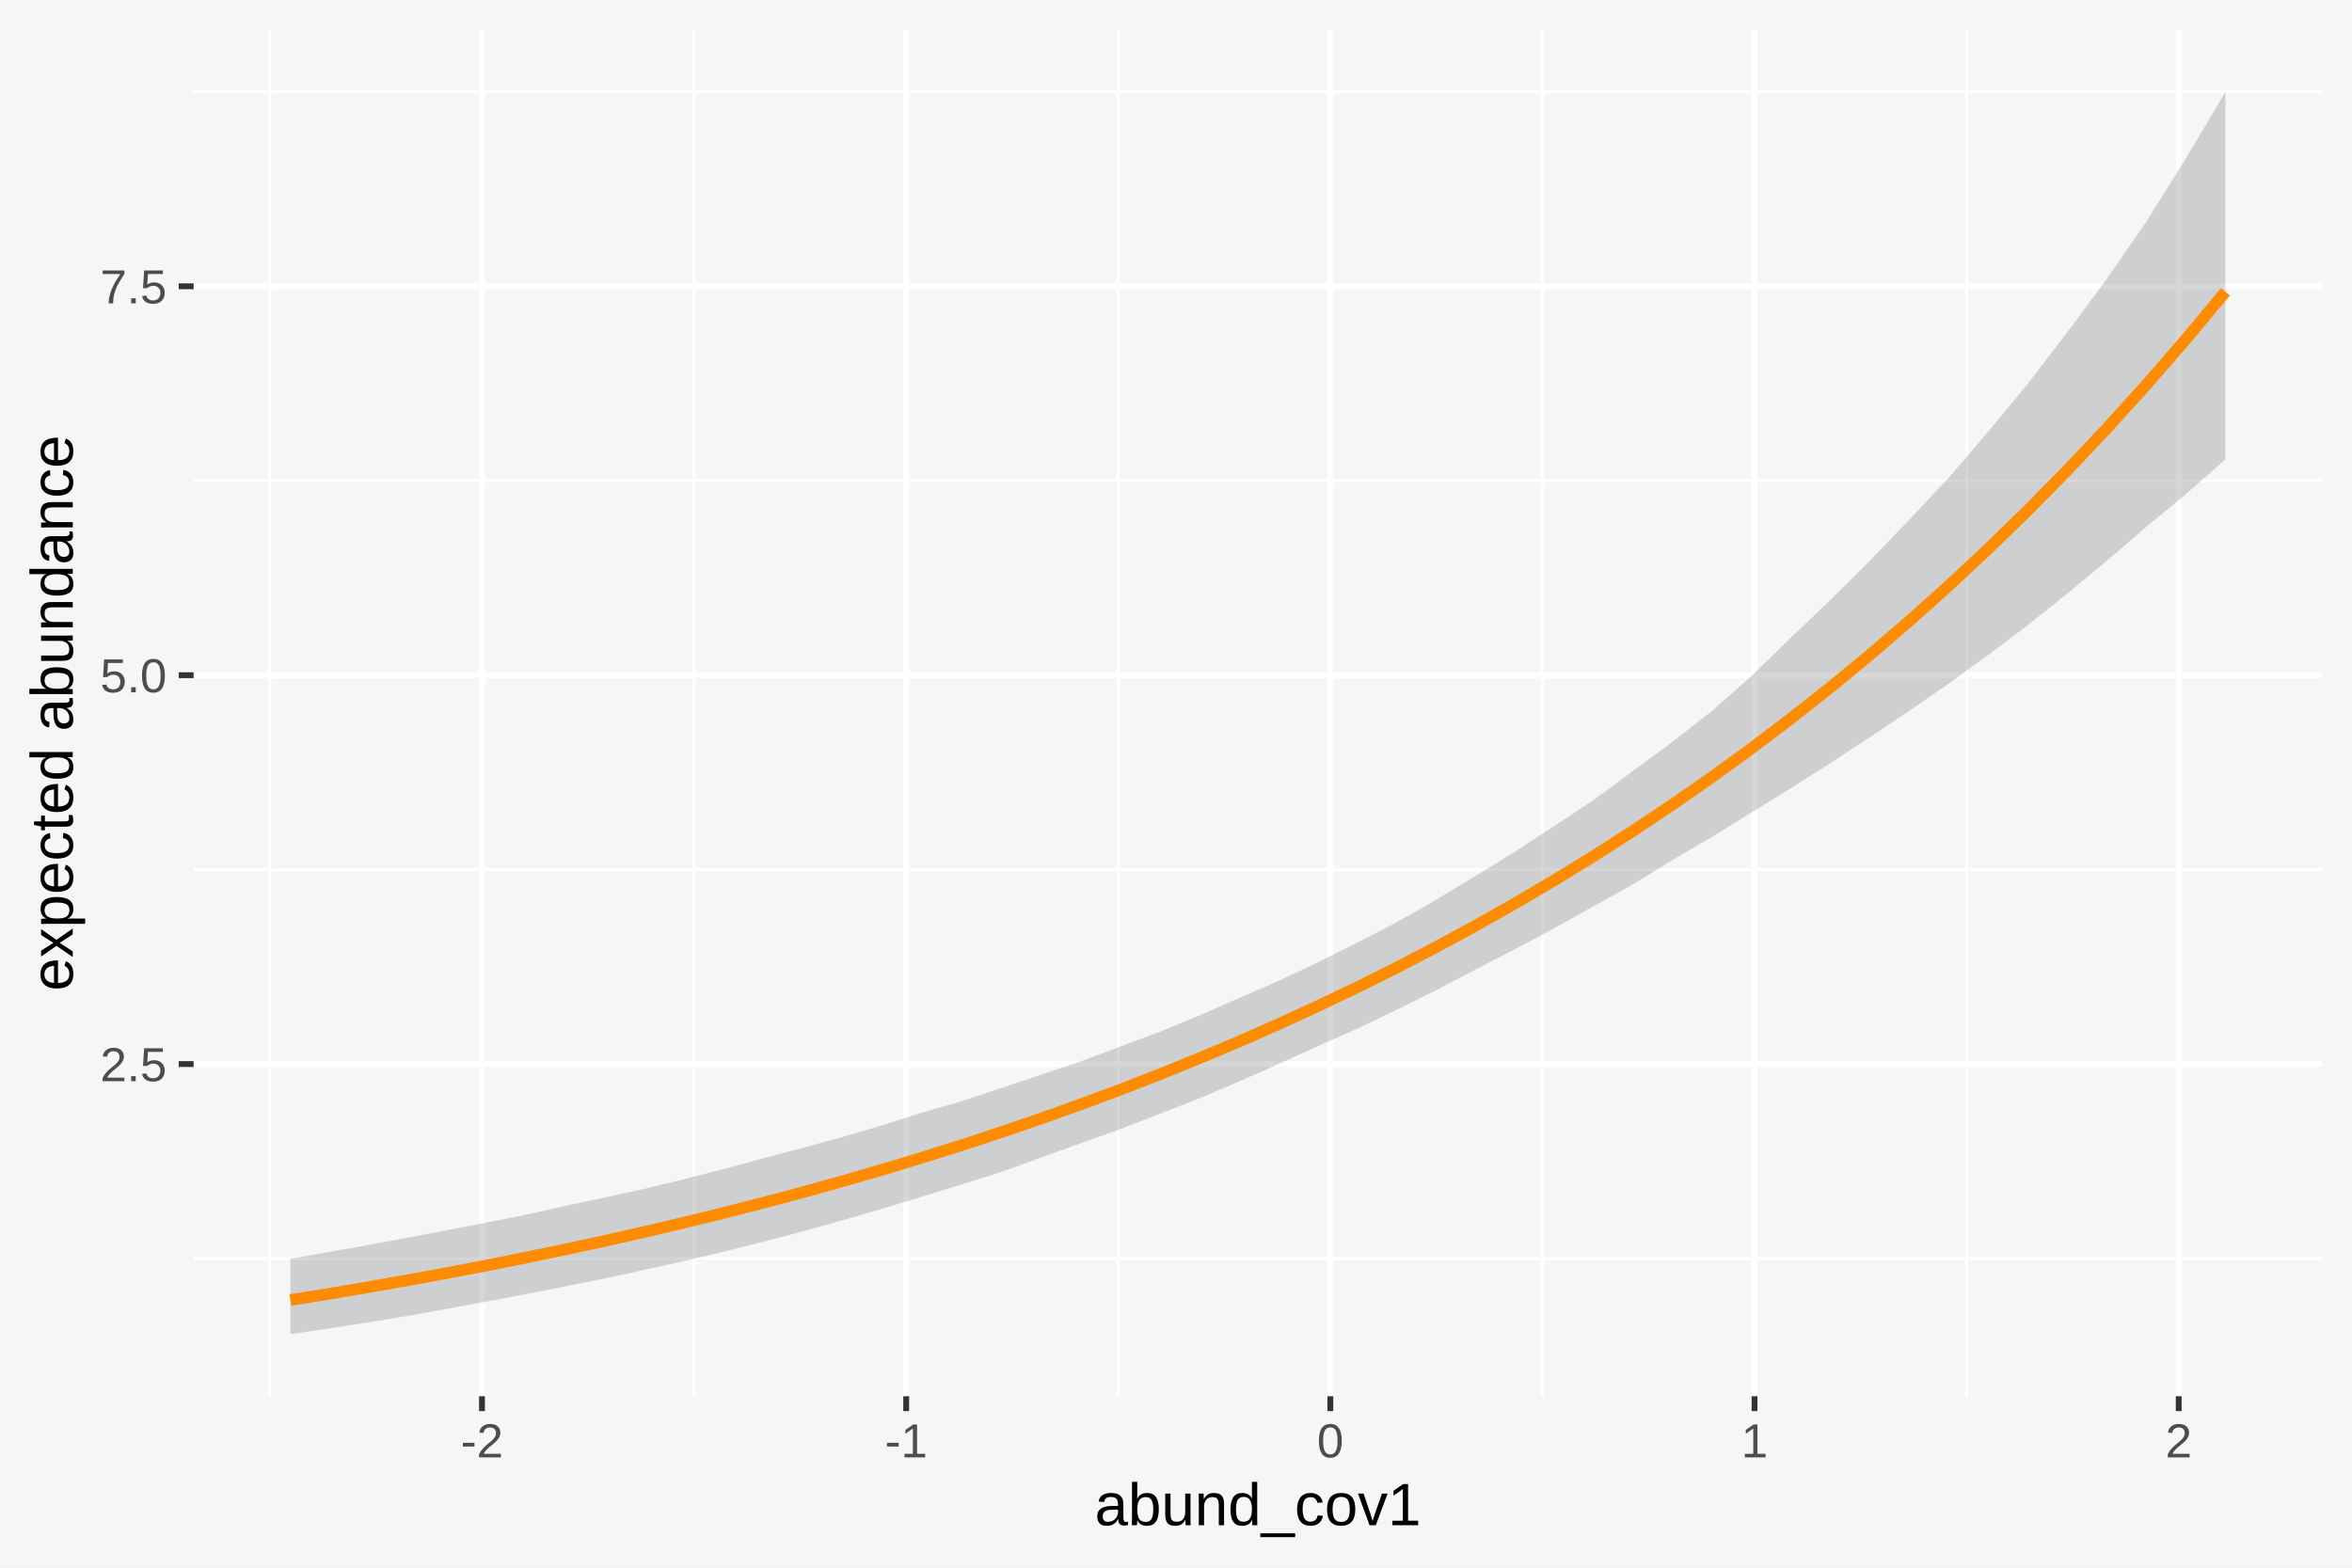
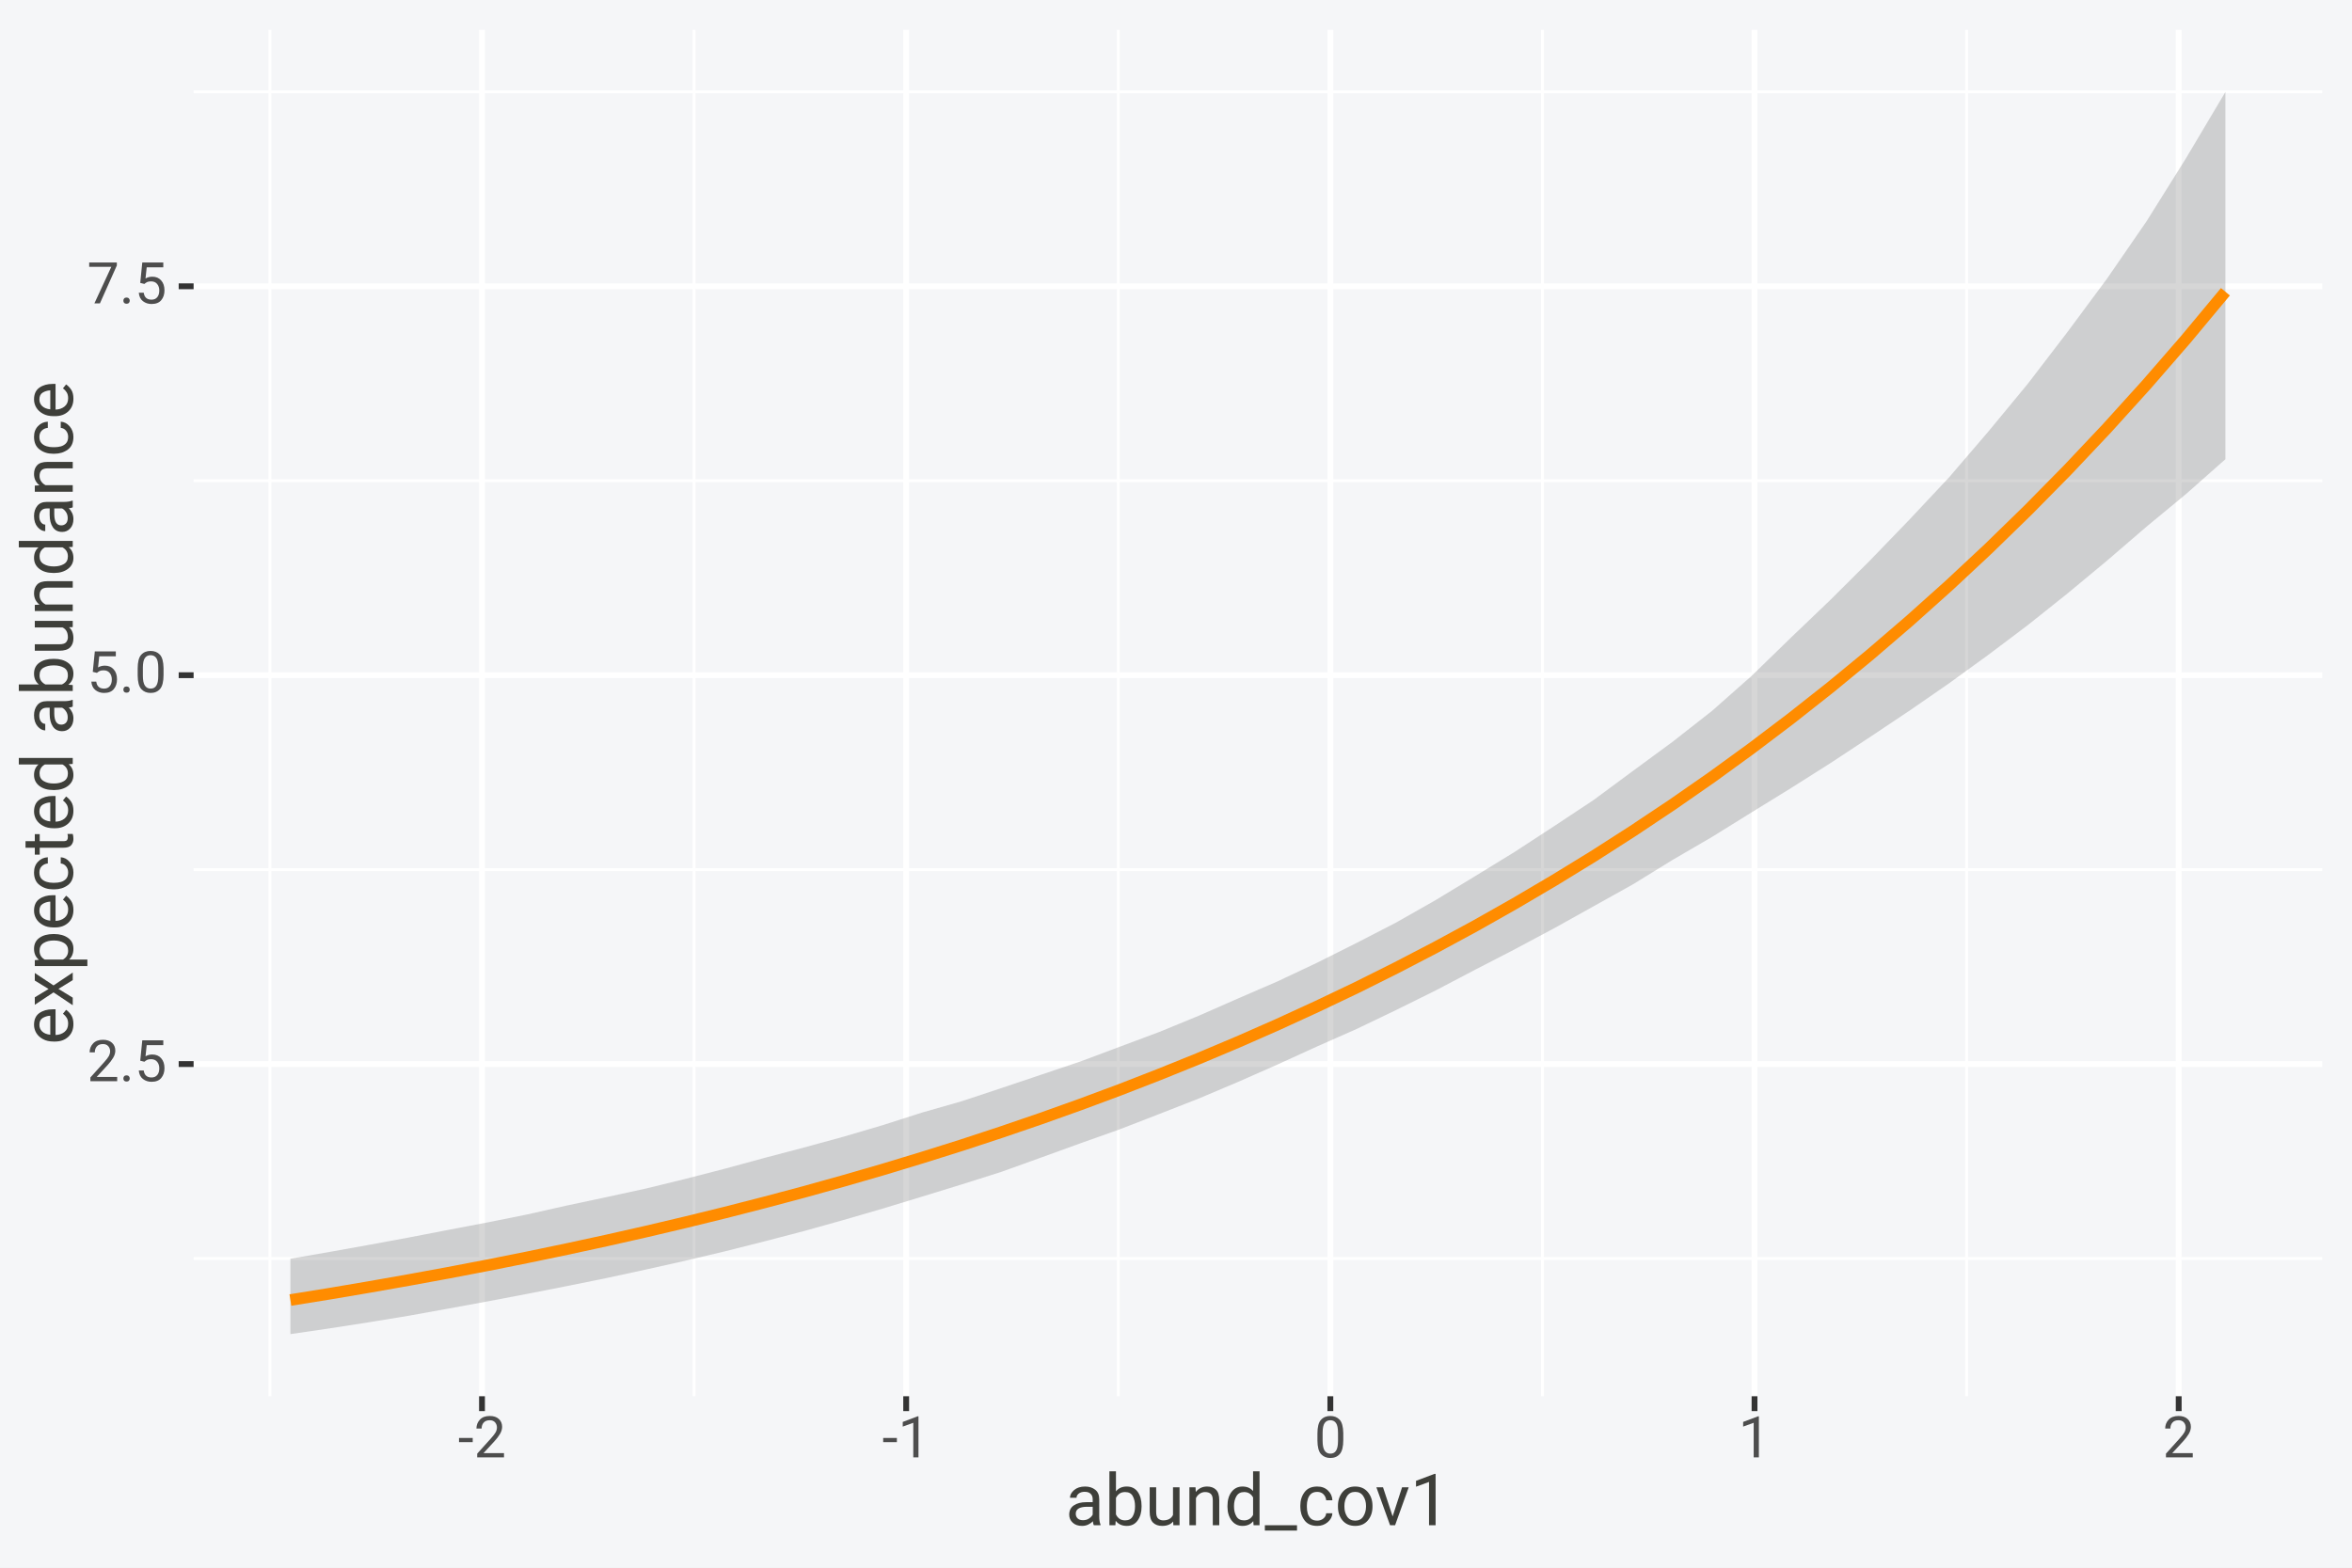
<svg xmlns="http://www.w3.org/2000/svg" width="432.00pt" height="288.00pt" viewBox="0 0 432.00 288.00">
  <g class="svglite">
    <defs>
      <style type="text/css">
-     .svglite line, .svglite polyline, .svglite polygon, .svglite path, .svglite rect, .svglite circle {
+     /* theme-aware-processed */
+     .svglite line, .svglite polyline, .svglite polygon, .svglite path, .svglite circle {
      fill: none;
-       stroke: #000000;
+       stroke: #3E3F3A;
+       stroke-linecap: round;
+       stroke-linejoin: round;
+       stroke-miterlimit: 10.00;
+     }
+     .svglite &gt; g &gt; rect {
+       fill: none;
+       stroke: #3E3F3A;
      stroke-linecap: round;
      stroke-linejoin: round;
      stroke-miterlimit: 10.00;
    }
    .svglite text {
      white-space: pre;
+       fill: #3E3F3A;
    }
    .svglite g.glyphgroup path {
      fill: inherit;
      stroke: none;
    }
  </style>
    </defs>
    <rect width="100%" height="100%" style="stroke: none; fill: #F5F6F8;" />
    <defs>
      <clipPath id="cpMC4wMHw0MzIuMDB8MC4wMHwyODguMDA=">
        <rect x="0.00" y="0.00" width="432.00" height="288.00" />
      </clipPath>
    </defs>
    <g clip-path="url(#cpMC4wMHw0MzIuMDB8MC4wMHwyODguMDA=)">
-       <rect x="0" y="0.00" width="432.00" height="288.00" style="stroke-width: 1.07; stroke: none;" />
-     </g>
+       <rect x="0" y="0.00" width="432.00" height="288.00" style="stroke-width: 1.07; stroke: none;" /> fill: #F5F6F8;' /&gt;
+ </g>
    <defs>
      <clipPath id="cpMzUuNTZ8NDI2LjUyfDUuNDh8MjU2LjUw">
        <rect x="35.56" y="5.48" width="390.96" height="251.02" />
      </clipPath>
    </defs>
    <g clip-path="url(#cpMzUuNTZ8NDI2LjUyfDUuNDh8MjU2LjUw)">
-       <rect x="35.56" y="5.48" width="390.96" height="251.02" style="stroke-width: 1.07; stroke: none;" />
-       <polyline points="35.56,231.21 426.52,231.21 " style="stroke-width: 0.53; stroke: #FFFFFF; stroke-linecap: butt;" />
+       <rect x="35.56" y="5.48" width="390.96" height="251.02" style="stroke-width: 1.07; stroke: none;" /> fill: #F5F6F8;' /&gt;
+ <polyline points="35.56,231.21 426.52,231.21 " style="stroke-width: 0.53; stroke: #FFFFFF; stroke-linecap: butt;" />
      <polyline points="35.56,159.76 426.52,159.76 " style="stroke-width: 0.53; stroke: #FFFFFF; stroke-linecap: butt;" />
      <polyline points="35.56,88.31 426.52,88.31 " style="stroke-width: 0.53; stroke: #FFFFFF; stroke-linecap: butt;" />
      <polyline points="35.56,16.87 426.52,16.87 " style="stroke-width: 0.53; stroke: #FFFFFF; stroke-linecap: butt;" />
      <polyline points="49.57,256.50 49.57,5.48 " style="stroke-width: 0.53; stroke: #FFFFFF; stroke-linecap: butt;" />
      <polyline points="127.48,256.50 127.48,5.48 " style="stroke-width: 0.53; stroke: #FFFFFF; stroke-linecap: butt;" />
      <polyline points="205.40,256.50 205.40,5.48 " style="stroke-width: 0.53; stroke: #FFFFFF; stroke-linecap: butt;" />
      <polyline points="283.31,256.50 283.31,5.48 " style="stroke-width: 0.53; stroke: #FFFFFF; stroke-linecap: butt;" />
      <polyline points="361.22,256.50 361.22,5.48 " style="stroke-width: 0.53; stroke: #FFFFFF; stroke-linecap: butt;" />
      <polyline points="35.56,195.48 426.52,195.48 " style="stroke-width: 1.07; stroke: #FFFFFF; stroke-linecap: butt;" />
      <polyline points="35.56,124.04 426.52,124.04 " style="stroke-width: 1.07; stroke: #FFFFFF; stroke-linecap: butt;" />
      <polyline points="35.56,52.59 426.52,52.59 " style="stroke-width: 1.07; stroke: #FFFFFF; stroke-linecap: butt;" />
      <polyline points="88.53,256.50 88.53,5.48 " style="stroke-width: 1.07; stroke: #FFFFFF; stroke-linecap: butt;" />
      <polyline points="166.44,256.50 166.44,5.48 " style="stroke-width: 1.07; stroke: #FFFFFF; stroke-linecap: butt;" />
      <polyline points="244.35,256.50 244.35,5.48 " style="stroke-width: 1.07; stroke: #FFFFFF; stroke-linecap: butt;" />
      <polyline points="322.26,256.50 322.26,5.48 " style="stroke-width: 1.07; stroke: #FFFFFF; stroke-linecap: butt;" />
      <polyline points="400.17,256.50 400.17,5.48 " style="stroke-width: 1.07; stroke: #FFFFFF; stroke-linecap: butt;" />
      <polygon points="53.34,231.24 60.59,229.98 67.84,228.68 75.10,227.34 82.35,225.94 89.60,224.56 96.86,223.10 104.11,221.47 111.36,219.93 118.62,218.35 125.87,216.58 133.12,214.71 140.38,212.73 147.63,210.82 154.88,208.84 162.14,206.70 169.39,204.38 176.64,202.31 183.90,199.90 191.15,197.46 198.40,195.02 205.66,192.30 212.91,189.59 220.16,186.61 227.42,183.42 234.67,180.28 241.92,176.86 249.18,173.22 256.43,169.48 263.68,165.36 270.94,160.96 278.19,156.51 285.44,151.78 292.70,146.97 299.95,141.61 307.20,136.28 314.46,130.59 321.71,124.18 328.96,117.13 336.22,110.18 343.47,102.96 350.72,95.45 357.98,87.71 365.23,79.25 372.48,70.47 379.74,60.99 386.99,51.21 394.24,40.69 401.50,29.09 408.75,16.89 408.75,84.36 401.50,90.77 394.24,96.77 386.99,103.01 379.74,109.03 372.48,114.82 365.23,120.28 357.98,125.54 350.72,130.56 343.47,135.40 336.22,140.18 328.96,144.78 321.71,149.25 314.46,153.75 307.20,157.98 299.95,162.45 292.70,166.49 285.44,170.54 278.19,174.41 270.94,178.15 263.68,181.96 256.43,185.55 249.18,189.03 241.92,192.24 234.67,195.55 227.42,198.75 220.16,201.82 212.91,204.66 205.66,207.47 198.40,210.05 191.15,212.68 183.90,215.29 176.64,217.59 169.39,219.82 162.14,222.03 154.88,224.14 147.63,226.17 140.38,228.06 133.12,229.89 125.87,231.61 118.62,233.23 111.36,234.80 104.11,236.27 96.86,237.69 89.60,239.07 82.35,240.40 75.10,241.71 67.84,242.90 60.59,244.03 53.34,245.09 " style="stroke-width: 0.00; stroke: none; stroke-linecap: butt; fill: #333333; fill-opacity: 0.20;" />
      <polyline points="53.34,231.24 60.59,229.98 67.84,228.68 75.10,227.34 82.35,225.94 89.60,224.56 96.86,223.10 104.11,221.47 111.36,219.93 118.62,218.35 125.87,216.58 133.12,214.71 140.38,212.73 147.63,210.82 154.88,208.84 162.14,206.70 169.39,204.38 176.64,202.31 183.90,199.90 191.15,197.46 198.40,195.02 205.66,192.30 212.91,189.59 220.16,186.61 227.42,183.42 234.67,180.28 241.92,176.86 249.18,173.22 256.43,169.48 263.68,165.36 270.94,160.96 278.19,156.51 285.44,151.78 292.70,146.97 299.95,141.61 307.20,136.28 314.46,130.59 321.71,124.18 328.96,117.13 336.22,110.18 343.47,102.96 350.72,95.45 357.98,87.71 365.23,79.25 372.48,70.47 379.74,60.99 386.99,51.21 394.24,40.69 401.50,29.09 408.75,16.89 " style="stroke-width: 1.07; stroke: none; stroke-linecap: butt;" />
      <polyline points="408.75,84.36 401.50,90.77 394.24,96.77 386.99,103.01 379.74,109.03 372.48,114.82 365.23,120.28 357.98,125.54 350.72,130.56 343.47,135.40 336.22,140.18 328.96,144.78 321.71,149.25 314.46,153.75 307.20,157.98 299.95,162.45 292.70,166.49 285.44,170.54 278.19,174.41 270.94,178.15 263.68,181.96 256.43,185.55 249.18,189.03 241.92,192.24 234.67,195.55 227.42,198.75 220.16,201.82 212.91,204.66 205.66,207.47 198.40,210.05 191.15,212.68 183.90,215.29 176.64,217.59 169.39,219.82 162.14,222.03 154.88,224.14 147.63,226.17 140.38,228.06 133.12,229.89 125.87,231.61 118.62,233.23 111.36,234.80 104.11,236.27 96.86,237.69 89.60,239.07 82.35,240.40 75.10,241.71 67.84,242.90 60.59,244.03 53.34,245.09 " style="stroke-width: 1.07; stroke: none; stroke-linecap: butt;" />
      <polyline points="53.34,238.83 60.59,237.66 67.84,236.43 75.10,235.15 82.35,233.82 89.60,232.43 96.86,230.98 104.11,229.47 111.36,227.90 118.62,226.26 125.87,224.55 133.12,222.77 140.38,220.91 147.63,218.98 154.88,216.96 162.14,214.86 169.39,212.66 176.64,210.38 183.90,207.99 191.15,205.51 198.40,202.92 205.66,200.22 212.91,197.40 220.16,194.47 227.42,191.41 234.67,188.22 241.92,184.89 249.18,181.43 256.43,177.81 263.68,174.04 270.94,170.11 278.19,166.01 285.44,161.74 292.70,157.29 299.95,152.64 307.20,147.80 314.46,142.75 321.71,137.48 328.96,131.99 336.22,126.26 343.47,120.29 350.72,114.06 357.98,107.56 365.23,100.79 372.48,93.73 379.74,86.36 386.99,78.68 394.24,70.67 401.50,62.31 408.75,53.60 " style="stroke-width: 2.13; stroke: #FF8C00; stroke-linecap: butt;" />
    </g>
    <g clip-path="url(#cpMC4wMHw0MzIuMDB8MC4wMHwyODguMDA=)">
-       <text x="30.63" y="198.63" text-anchor="end" style="font-size: 8.80px;fill: #4D4D4D; font-family: &quot;Arial&quot;;" textLength="12.22px" lengthAdjust="spacingAndGlyphs">2.5</text>
-       <text x="30.63" y="127.19" text-anchor="end" style="font-size: 8.80px;fill: #4D4D4D; font-family: &quot;Arial&quot;;" textLength="12.22px" lengthAdjust="spacingAndGlyphs">5.0</text>
-       <text x="30.63" y="55.74" text-anchor="end" style="font-size: 8.80px;fill: #4D4D4D; font-family: &quot;Arial&quot;;" textLength="12.22px" lengthAdjust="spacingAndGlyphs">7.5</text>
+       <text x="30.63" y="198.63" text-anchor="end" style="font-size: 0.88em;fill: #4D4D4D; font-family: &quot;Roboto&quot;, -apple-system, BlinkMacSystemFont, &quot;Segoe UI&quot;, system-ui, sans-serif;">2.5</text>
+       <text x="30.63" y="127.19" text-anchor="end" style="font-size: 0.88em;fill: #4D4D4D; font-family: &quot;Roboto&quot;, -apple-system, BlinkMacSystemFont, &quot;Segoe UI&quot;, system-ui, sans-serif;">5.0</text>
+       <text x="30.63" y="55.74" text-anchor="end" style="font-size: 0.88em;fill: #4D4D4D; font-family: &quot;Roboto&quot;, -apple-system, BlinkMacSystemFont, &quot;Segoe UI&quot;, system-ui, sans-serif;">7.5</text>
      <polyline points="32.82,195.48 35.56,195.48 " style="stroke-width: 1.07; stroke: #333333; stroke-linecap: butt;" />
      <polyline points="32.82,124.04 35.56,124.04 " style="stroke-width: 1.07; stroke: #333333; stroke-linecap: butt;" />
      <polyline points="32.82,52.59 35.56,52.59 " style="stroke-width: 1.07; stroke: #333333; stroke-linecap: butt;" />
      <polyline points="88.53,259.24 88.53,256.50 " style="stroke-width: 1.07; stroke: #333333; stroke-linecap: butt;" />
      <polyline points="166.44,259.24 166.44,256.50 " style="stroke-width: 1.07; stroke: #333333; stroke-linecap: butt;" />
      <polyline points="244.35,259.24 244.35,256.50 " style="stroke-width: 1.07; stroke: #333333; stroke-linecap: butt;" />
      <polyline points="322.26,259.24 322.26,256.50 " style="stroke-width: 1.07; stroke: #333333; stroke-linecap: butt;" />
      <polyline points="400.17,259.24 400.17,256.50 " style="stroke-width: 1.07; stroke: #333333; stroke-linecap: butt;" />
-       <text x="88.53" y="267.74" text-anchor="middle" style="font-size: 8.80px;fill: #4D4D4D; font-family: &quot;Arial&quot;;" textLength="7.81px" lengthAdjust="spacingAndGlyphs">-2</text>
-       <text x="166.44" y="267.74" text-anchor="middle" style="font-size: 8.80px;fill: #4D4D4D; font-family: &quot;Arial&quot;;" textLength="7.81px" lengthAdjust="spacingAndGlyphs">-1</text>
-       <text x="244.35" y="267.74" text-anchor="middle" style="font-size: 8.80px;fill: #4D4D4D; font-family: &quot;Arial&quot;;" textLength="4.89px" lengthAdjust="spacingAndGlyphs">0</text>
-       <text x="322.26" y="267.74" text-anchor="middle" style="font-size: 8.80px;fill: #4D4D4D; font-family: &quot;Arial&quot;;" textLength="4.89px" lengthAdjust="spacingAndGlyphs">1</text>
-       <text x="400.17" y="267.74" text-anchor="middle" style="font-size: 8.80px;fill: #4D4D4D; font-family: &quot;Arial&quot;;" textLength="4.89px" lengthAdjust="spacingAndGlyphs">2</text>
-       <text x="231.04" y="280.20" text-anchor="middle" style="font-size: 11.00px; font-family: &quot;Arial&quot;;" textLength="60.00px" lengthAdjust="spacingAndGlyphs">abund_cov1</text>
-       <text transform="translate(13.36,130.99) rotate(-90)" text-anchor="middle" style="font-size: 11.00px; font-family: &quot;Arial&quot;;" textLength="102.25px" lengthAdjust="spacingAndGlyphs">expected abundance</text>
+       <text x="88.53" y="267.74" text-anchor="middle" style="font-size: 0.88em;fill: #4D4D4D; font-family: &quot;Roboto&quot;, -apple-system, BlinkMacSystemFont, &quot;Segoe UI&quot;, system-ui, sans-serif;">-2</text>
+       <text x="166.44" y="267.74" text-anchor="middle" style="font-size: 0.88em;fill: #4D4D4D; font-family: &quot;Roboto&quot;, -apple-system, BlinkMacSystemFont, &quot;Segoe UI&quot;, system-ui, sans-serif;">-1</text>
+       <text x="244.35" y="267.74" text-anchor="middle" style="font-size: 0.88em;fill: #4D4D4D; font-family: &quot;Roboto&quot;, -apple-system, BlinkMacSystemFont, &quot;Segoe UI&quot;, system-ui, sans-serif;">0</text>
+       <text x="322.26" y="267.74" text-anchor="middle" style="font-size: 0.88em;fill: #4D4D4D; font-family: &quot;Roboto&quot;, -apple-system, BlinkMacSystemFont, &quot;Segoe UI&quot;, system-ui, sans-serif;">1</text>
+       <text x="400.17" y="267.74" text-anchor="middle" style="font-size: 0.88em;fill: #4D4D4D; font-family: &quot;Roboto&quot;, -apple-system, BlinkMacSystemFont, &quot;Segoe UI&quot;, system-ui, sans-serif;">2</text>
+       <text x="231.04" y="280.20" text-anchor="middle" style="font-size: 1.1em; font-family: &quot;Roboto&quot;, -apple-system, BlinkMacSystemFont, &quot;Segoe UI&quot;, system-ui, sans-serif;">abund_cov1</text>
+       <text transform="translate(13.36,130.99) rotate(-90)" text-anchor="middle" style="font-size: 1.1em; font-family: &quot;Roboto&quot;, -apple-system, BlinkMacSystemFont, &quot;Segoe UI&quot;, system-ui, sans-serif;">expected abundance</text>
    </g>
  </g>
</svg>
